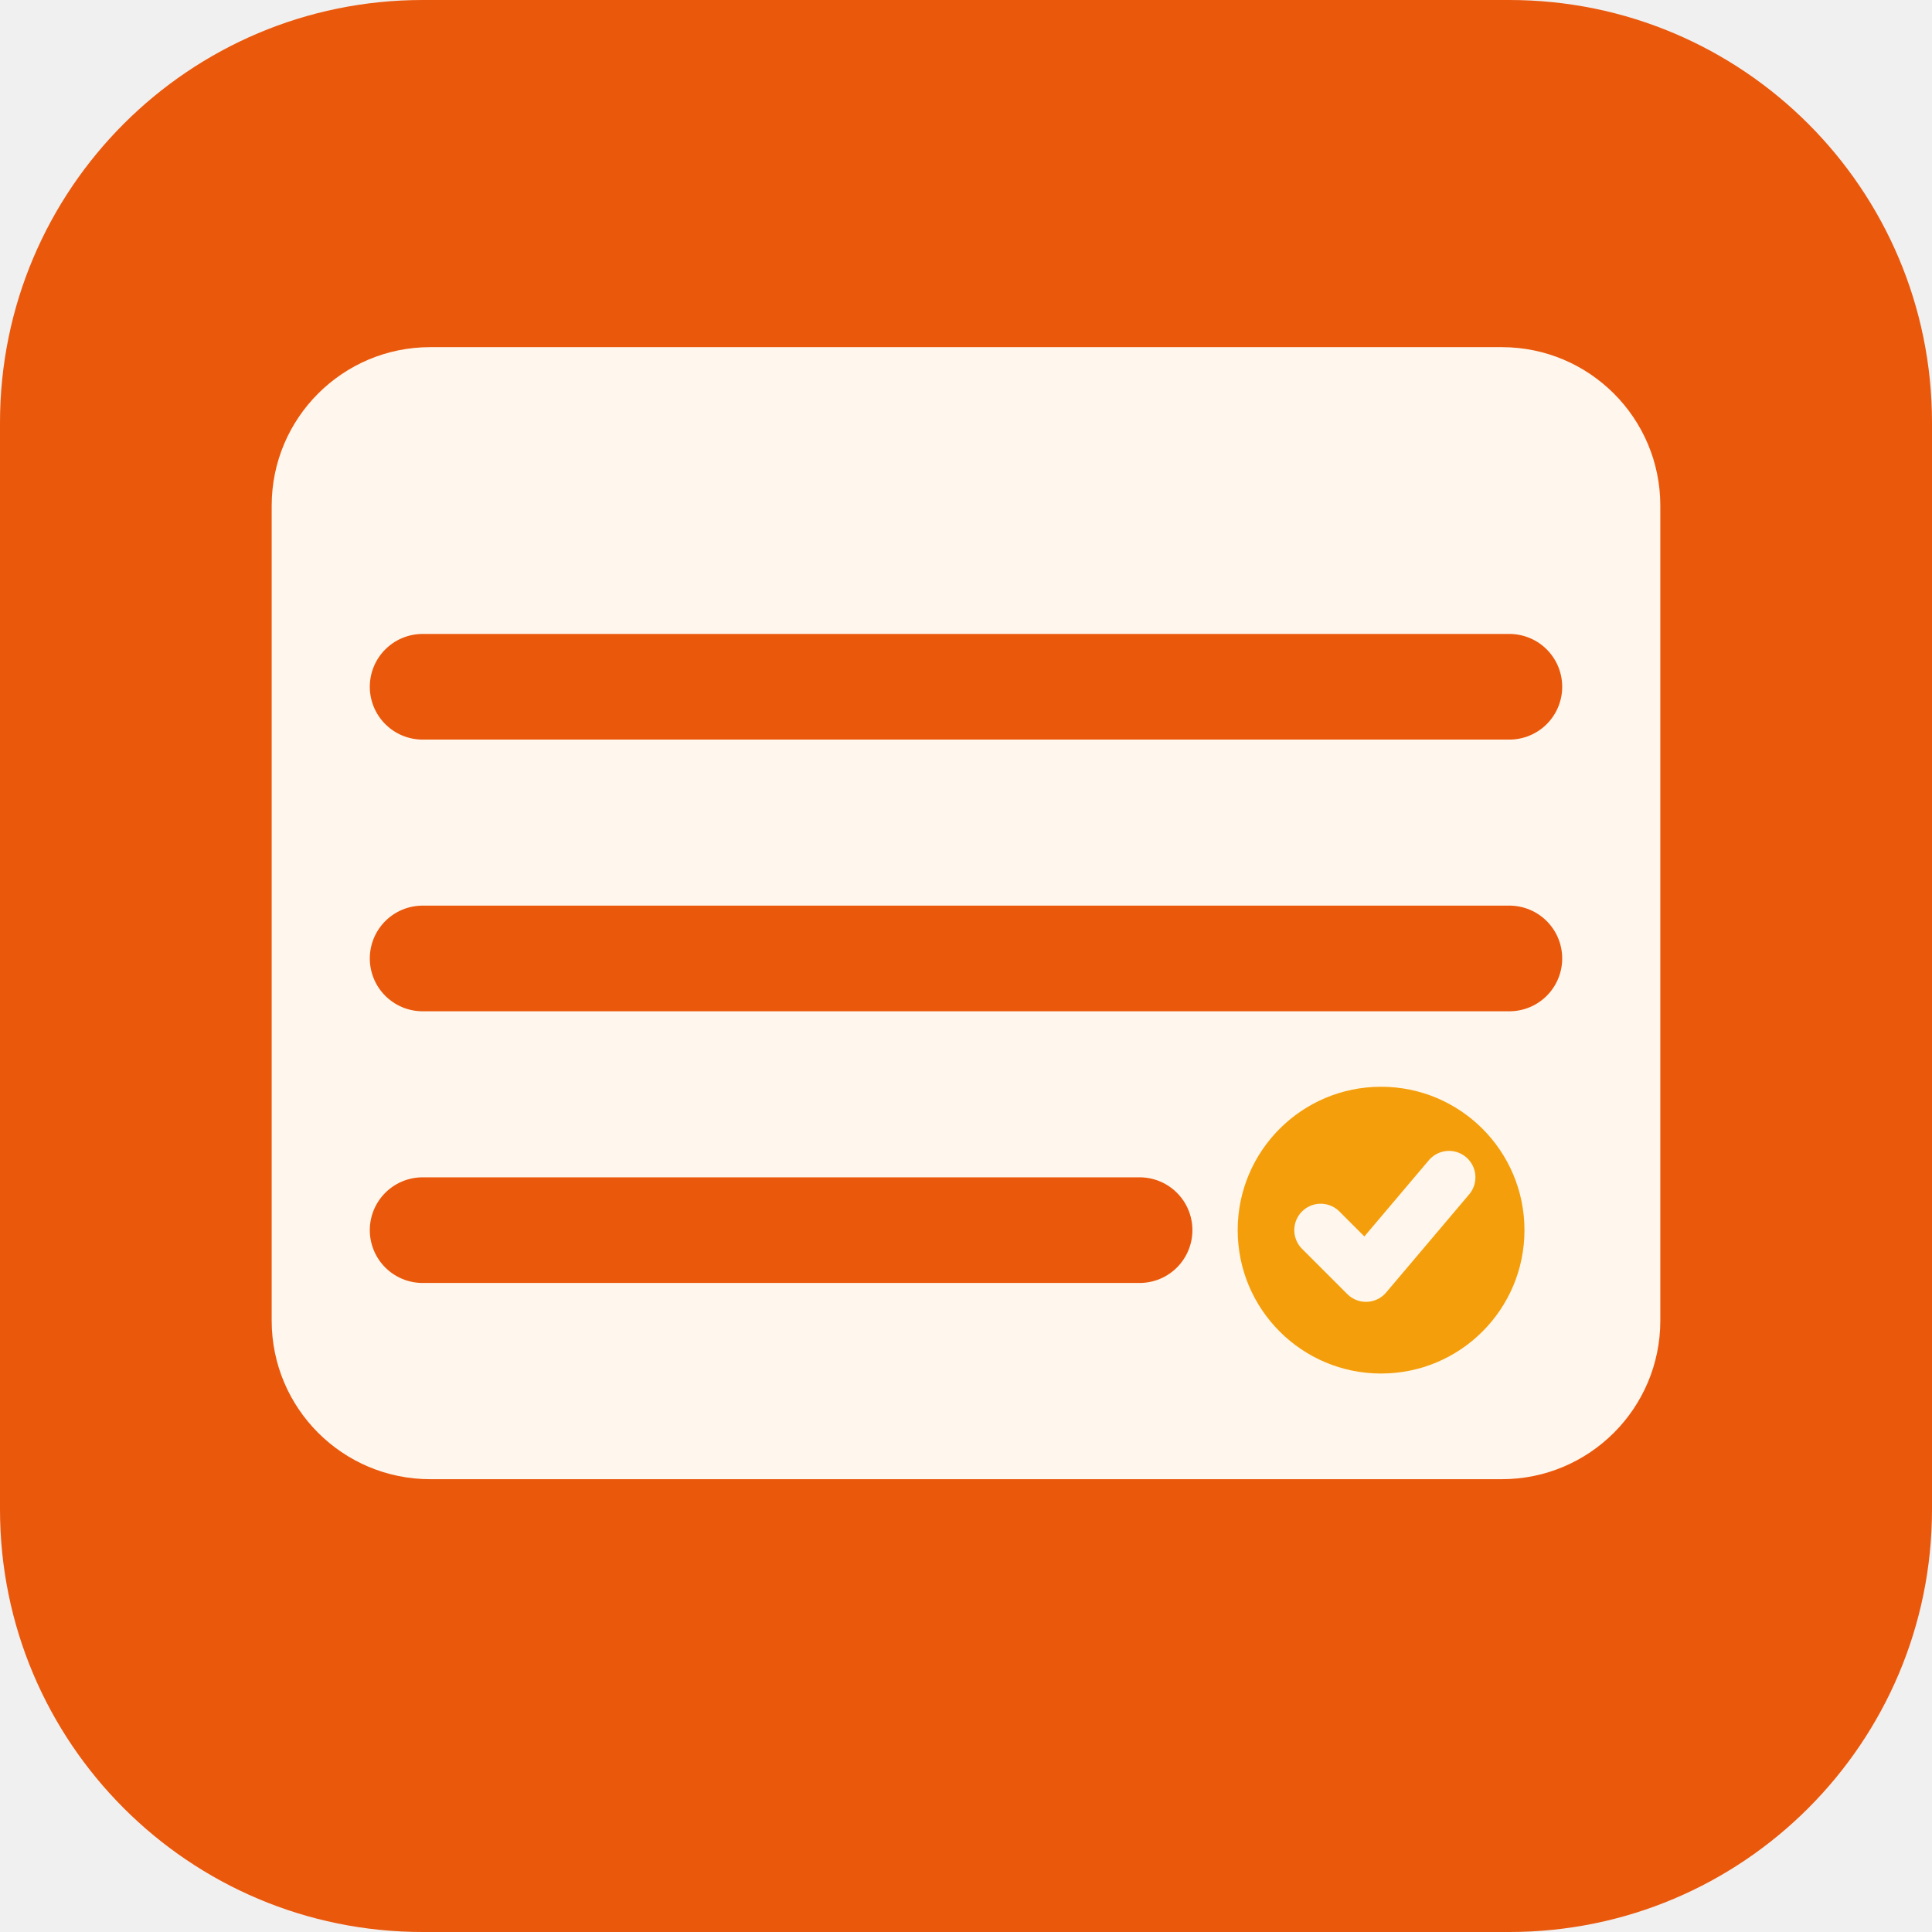
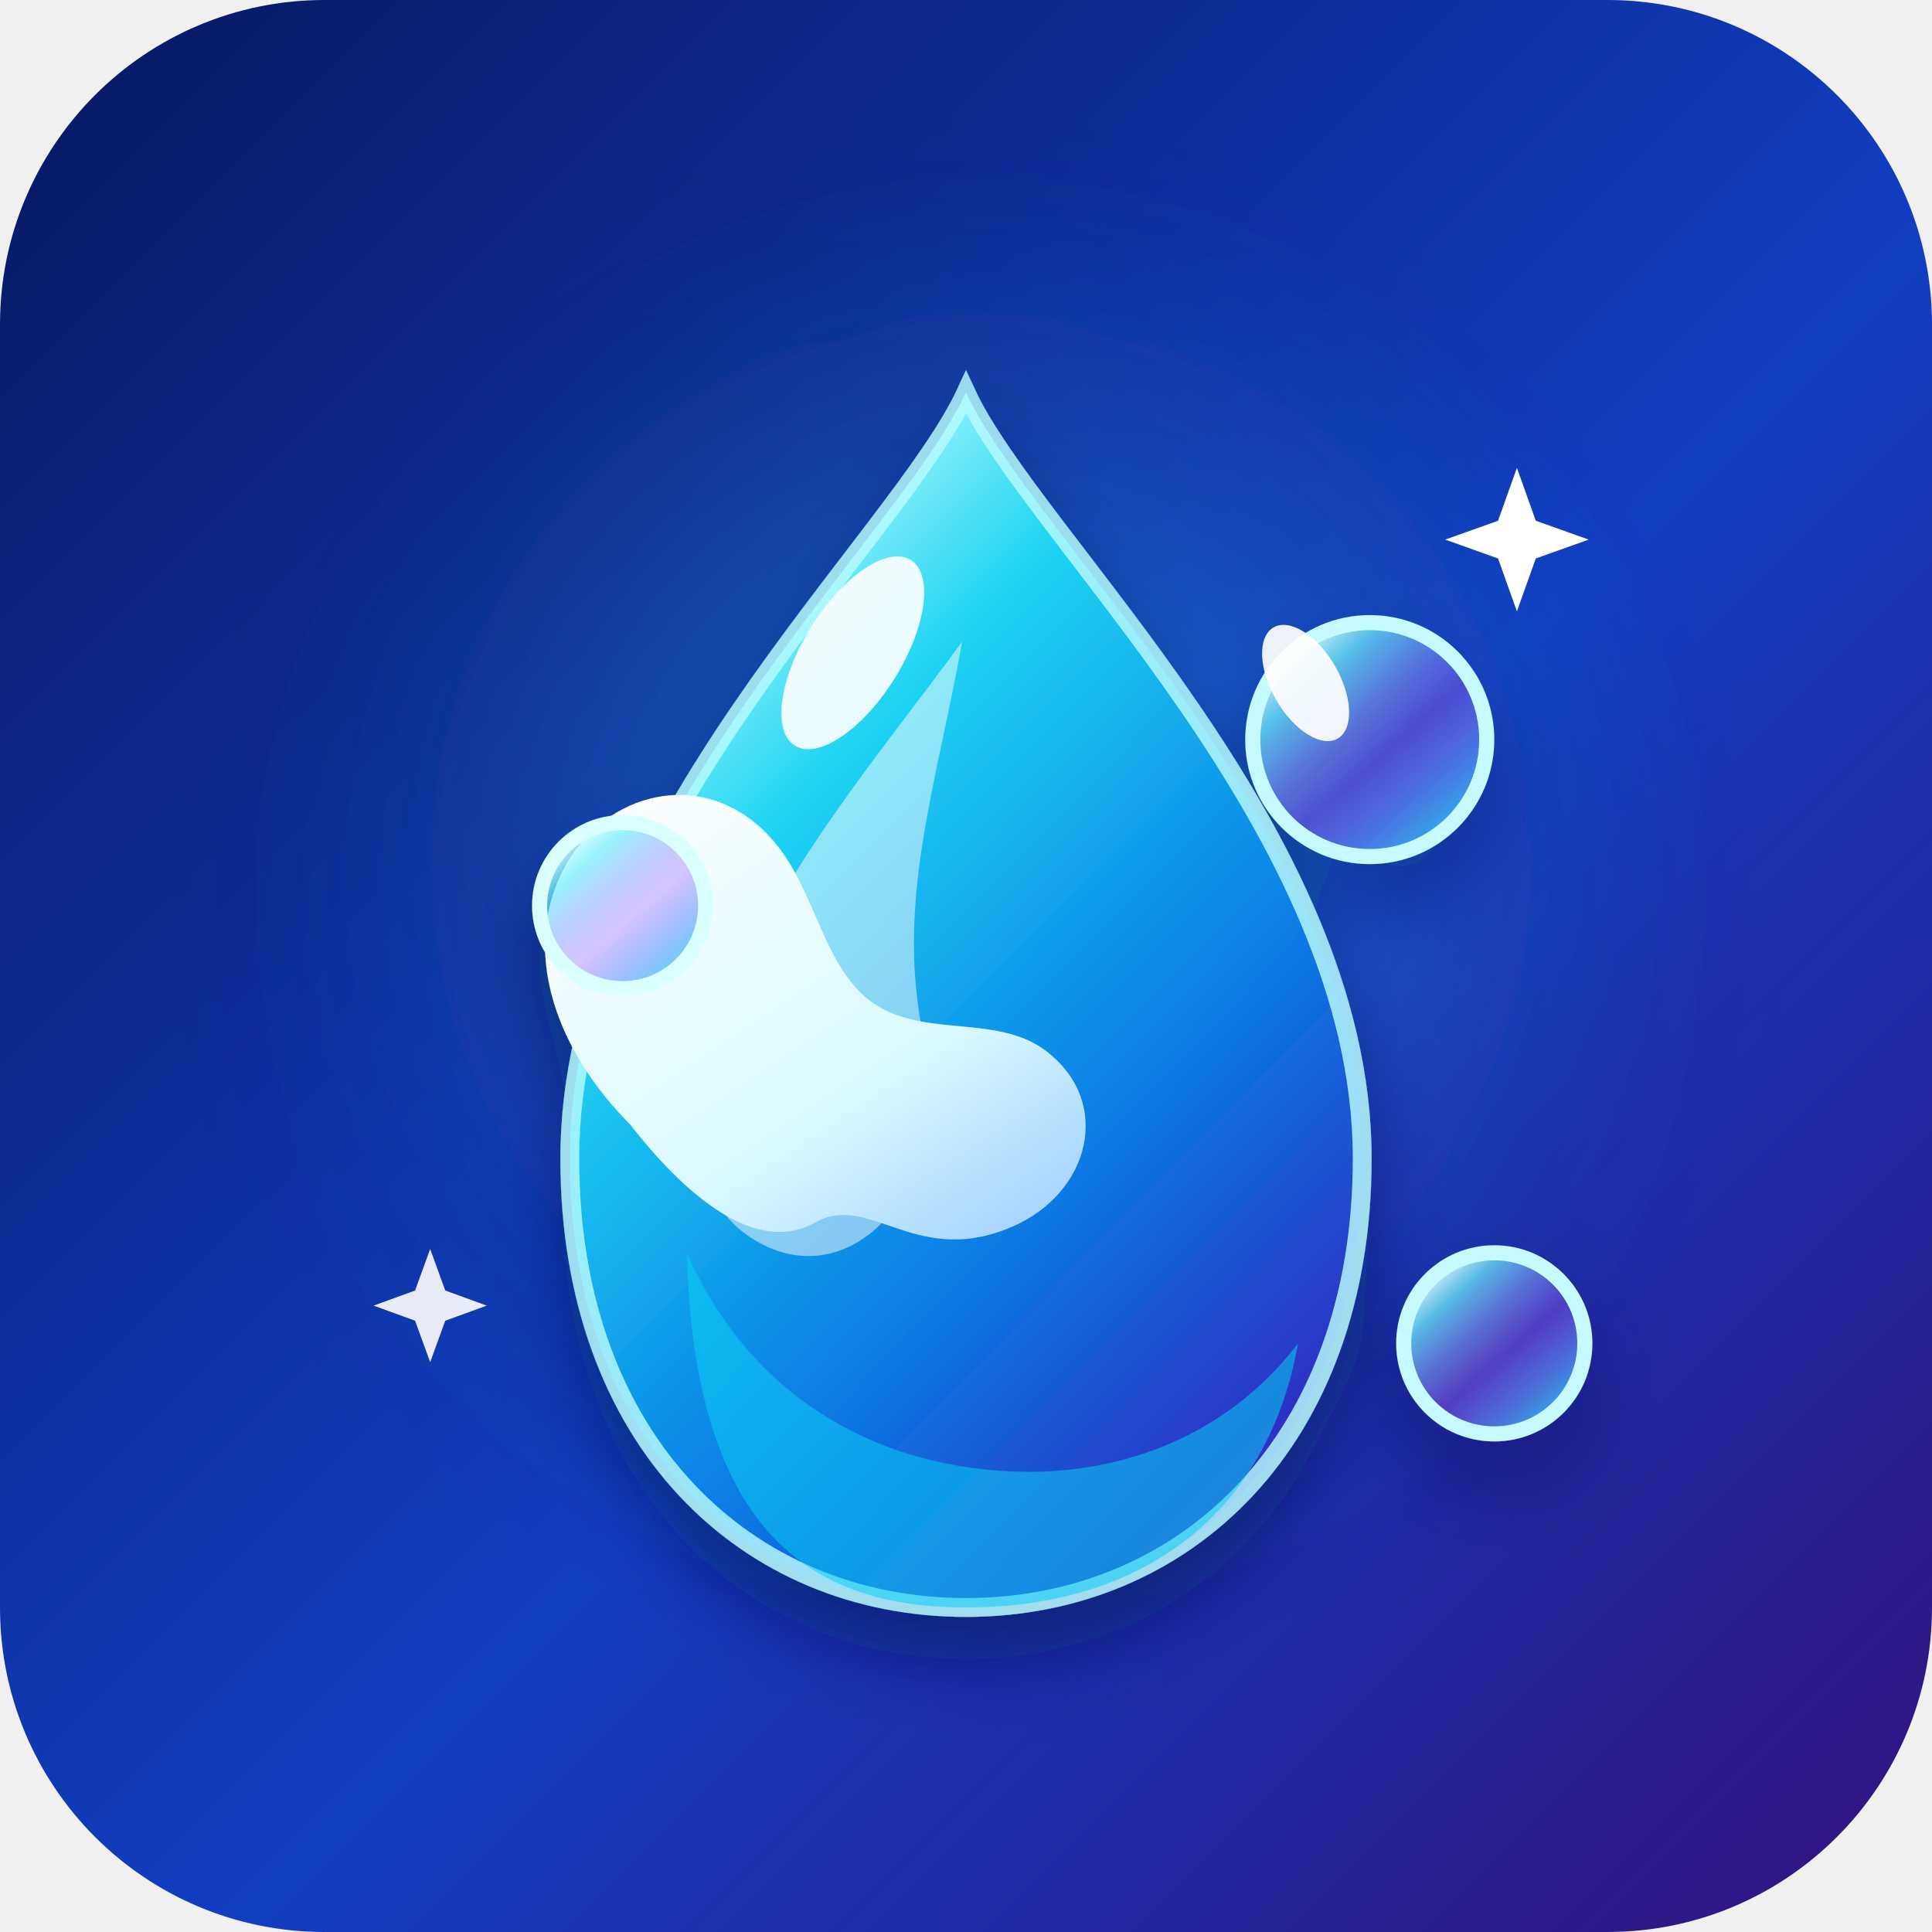
- <svg xmlns="http://www.w3.org/2000/svg" viewBox="0 0 512 512">
-   <rect width="512" height="512" rx="112" fill="#ea580c" />
-   <rect x="72" y="92" width="368" height="300" rx="42" fill="#fff7ed" />
-   <path d="M112 182h288M112 254h288M112 326h190" stroke="#ea580c" stroke-width="28" stroke-linecap="round" />
-   <circle cx="366" cy="326" r="38" fill="#f59e0b" />
-   <path d="M350 326l12 12 22-26" fill="none" stroke="#fff7ed" stroke-width="14" stroke-linecap="round" stroke-linejoin="round" />
+ <svg xmlns="http://www.w3.org/2000/svg" viewBox="0 0 512 512" role="img" aria-labelledby="title desc">
+   <defs>
+     <linearGradient id="bg" x1="0" y1="0" x2="1" y2="1">
+       <stop offset="0" stop-color="#07175e" />
+       <stop offset=".56" stop-color="#123ec2" />
+       <stop offset="1" stop-color="#35117d" />
+     </linearGradient>
+     <radialGradient id="glow" cx="50%" cy="45%" r="58%">
+       <stop offset="0" stop-color="#2de7ff" stop-opacity=".38" />
+       <stop offset="1" stop-color="#1b2b9b" stop-opacity="0" />
+     </radialGradient>
+     <linearGradient id="drop" x1=".2" y1=".1" x2=".8" y2="1">
+       <stop offset="0" stop-color="#b7fbff" />
+       <stop offset=".22" stop-color="#20d5f2" />
+       <stop offset=".62" stop-color="#087ee6" />
+       <stop offset="1" stop-color="#3422be" />
+     </linearGradient>
+     <linearGradient id="foam" x1="0" y1="0" x2=".8" y2="1">
+       <stop offset="0" stop-color="#fff" />
+       <stop offset=".7" stop-color="#d9f9ff" />
+       <stop offset="1" stop-color="#a9d7ff" />
+     </linearGradient>
+     <linearGradient id="bubble" x1=".15" y1=".1" x2=".85" y2=".9">
+       <stop offset="0" stop-color="#fff" stop-opacity=".95" />
+       <stop offset=".18" stop-color="#70f0ff" stop-opacity=".7" />
+       <stop offset=".58" stop-color="#9c5cff" stop-opacity=".35" />
+       <stop offset="1" stop-color="#34caff" stop-opacity=".8" />
+     </linearGradient>
+     <filter id="soft" x="-40%" y="-40%" width="180%" height="180%">
+       <feGaussianBlur stdDeviation="14" />
+     </filter>
+     <filter id="shadow" x="-30%" y="-30%" width="160%" height="170%">
+       <feDropShadow dx="0" dy="12" stdDeviation="10" flood-color="#020a45" flood-opacity=".5" />
+     </filter>
+   </defs>
+   <rect width="512" height="512" rx="86" fill="url(#bg)" />
+   <circle cx="260" cy="248" r="190" fill="url(#glow)" filter="url(#soft)" />
+   <g filter="url(#shadow)">
+     <path d="M256 104C238 143 151 220 151 307c0 75 47 119 105 119s105-44 105-119c0-87-87-164-105-203Z" fill="url(#drop)" stroke="#b8fbff" stroke-opacity=".82" stroke-width="5" />
+     <path d="M187 281c13-43 47-82 68-111-7 39-18 70-10 106 8 39-20 69-46 52-14-9-17-28-12-47Z" fill="#fff" opacity=".5" />
+     <path d="M182 332c18 41 55 59 94 58 28-1 52-13 68-34-8 45-41 70-88 70-42 0-72-21-74-94Z" fill="#0bcdf3" opacity=".55" />
+     <path d="M167 298c-19-19-29-45-18-67 10-20 34-27 51-13 15 12 16 33 28 45 14 14 37 4 51 17 16 14 9 38-13 46-24 9-36-10-50-2-16 9-35-8-49-26Z" fill="url(#foam)" />
+     <circle cx="165" cy="240" r="22" fill="url(#bubble)" stroke="#d9ffff" stroke-width="4" />
+     <circle cx="363" cy="196" r="31" fill="url(#bubble)" stroke="#c6faff" stroke-width="4" />
+     <circle cx="396" cy="356" r="24" fill="url(#bubble)" stroke="#c6faff" stroke-width="4" />
+   </g>
+   <g fill="#fff">
+     <ellipse cx="226" cy="173" rx="13" ry="29" transform="rotate(32 226 173)" opacity=".9" />
+     <ellipse cx="346" cy="181" rx="9" ry="17" transform="rotate(-30 346 181)" opacity=".92" />
+     <path d="m402 124 5 14 14 5-14 5-5 14-5-14-14-5 14-5Z" />
+     <path d="m114 331 4 11 11 4-11 4-4 11-4-11-11-4 11-4Z" opacity=".9" />
+   </g>
</svg>
